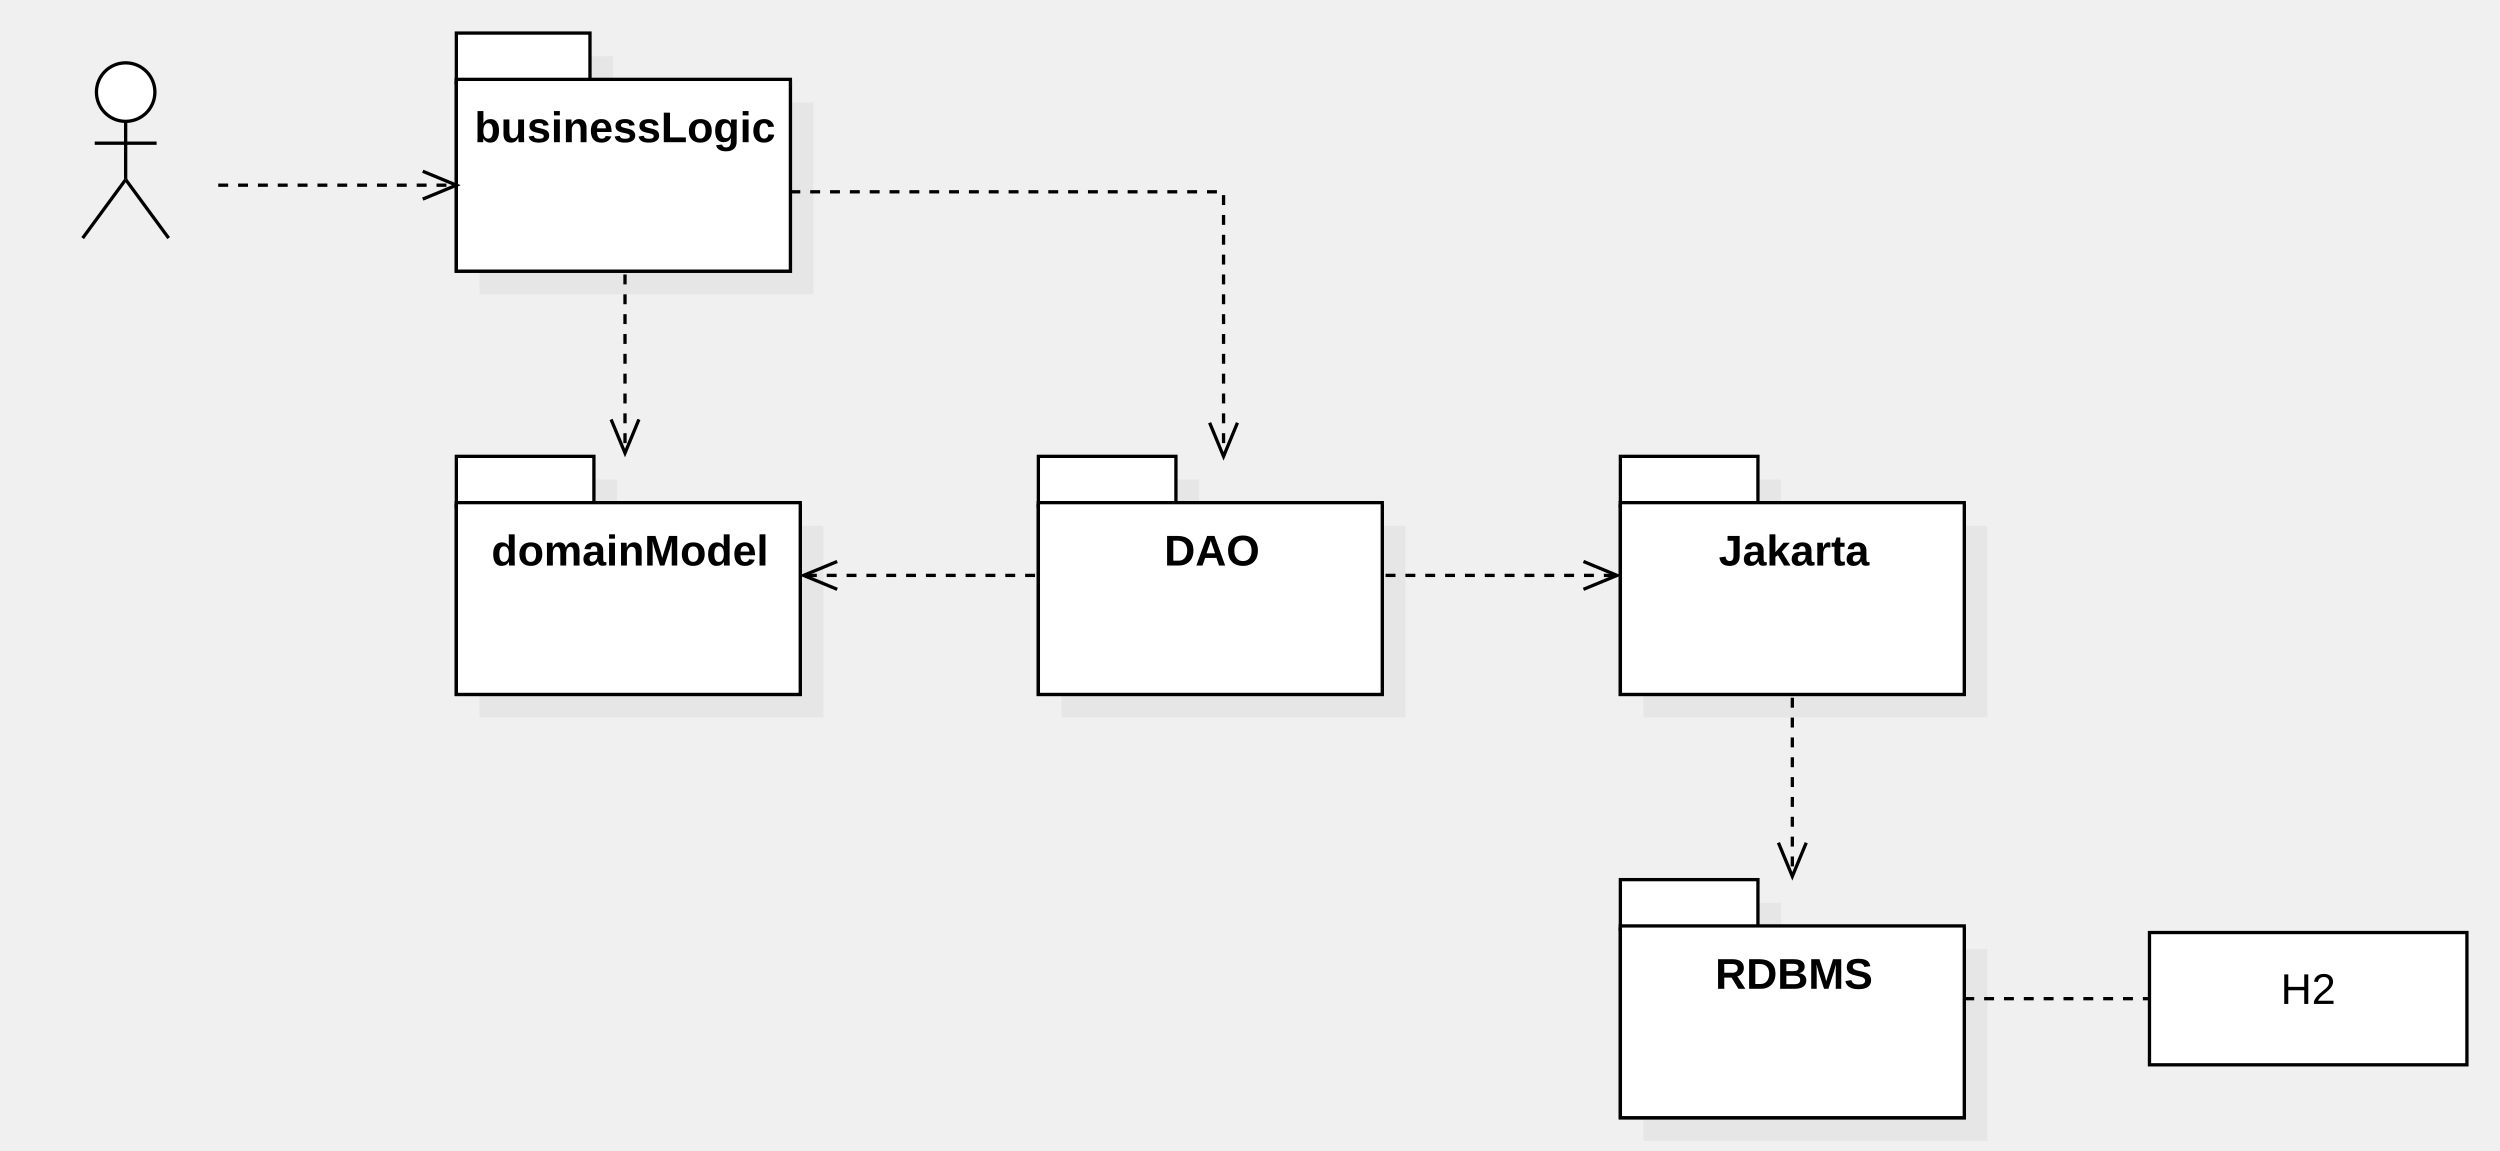
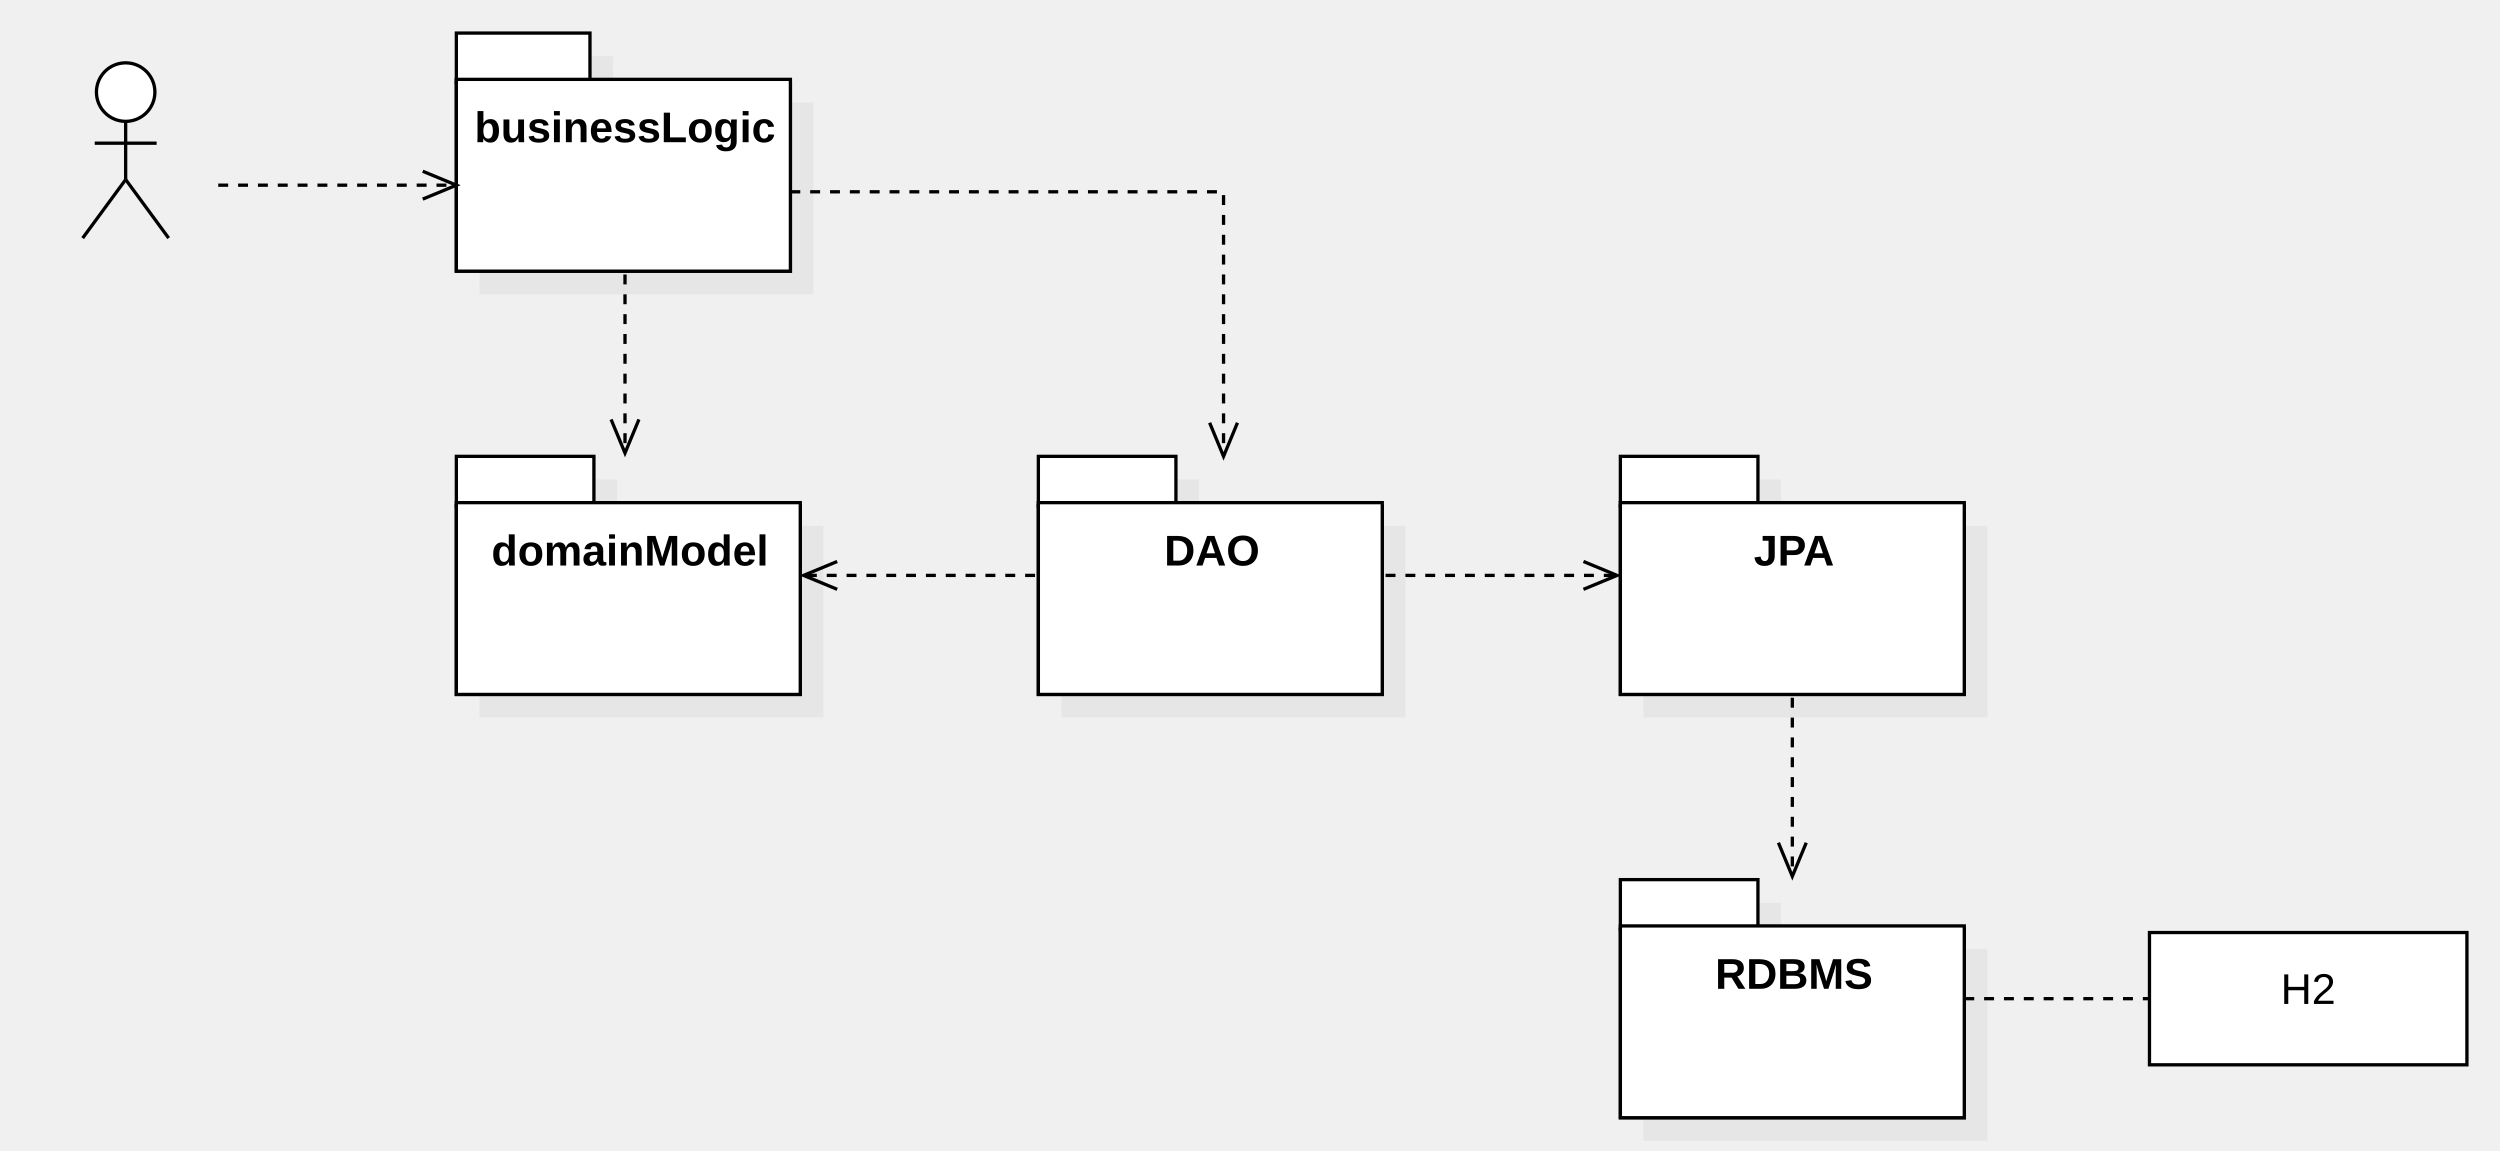
<svg xmlns="http://www.w3.org/2000/svg" height="348" version="1.1" width="756">
  <defs />
  <g>
    <g>
      <rect fill="#C0C0C0" fill-opacity="0.2" height="15" stroke="none" transform="matrix(1 0 0 1 -262 -310)" width="40.408" x="407" y="327" />
    </g>
    <g>
      <rect fill="#C0C0C0" fill-opacity="0.2" height="58" stroke="none" transform="matrix(1 0 0 1 -262 -310)" width="101.019" x="407" y="341" />
    </g>
    <g>
      <rect fill="#ffffff" height="57" stroke="none" transform="matrix(1 0 0 1 -262 -310)" width="101.019" x="400" y="335" />
    </g>
    <g>
      <path d=" M 138 25 L 239.019 25 L 239.019 82 L 138 82 L 138 25 Z Z" fill="none" paint-order="fill stroke markers" stroke="#000000" stroke-dasharray="" stroke-miterlimit="10" />
    </g>
    <g>
      <rect fill="#ffffff" height="15" stroke="none" transform="matrix(1 0 0 1 -262 -310)" width="40.408" x="400" y="320" />
    </g>
    <g>
      <path d=" M 138 10 L 178.408 10 L 178.408 25 L 138 25 L 138 10 Z Z" fill="none" paint-order="fill stroke markers" stroke="#000000" stroke-dasharray="" stroke-miterlimit="10" />
    </g>
    <g>
      <rect fill="#ffffff" height="58" stroke="none" transform="matrix(1 0 0 1 -262 -310)" width="101.019" x="400" y="334" />
    </g>
    <g>
      <path d=" M 138 24 L 239.019 24 L 239.019 82 L 138 82 L 138 24 Z Z" fill="none" paint-order="fill stroke markers" stroke="#000000" stroke-dasharray="" stroke-miterlimit="10" />
    </g>
    <g>
      <g>
        <path fill="none" stroke="none" />
        <text dominant-baseline="central" fill="#000000" font-family="Arial" font-size="13px" font-style="normal" font-weight="bold" stroke="none" text-anchor="middle" text-decoration="undefined" transform="matrix(1 0 0 1 -262 -310)" x="451.01" y="348.5">
                    businessLogic
                </text>
      </g>
    </g>
    <g>
      <rect fill="#C0C0C0" fill-opacity="0.2" height="15" stroke="none" transform="matrix(1 0 0 1 -262 -310)" width="41.6" x="407" y="455" />
    </g>
    <g>
      <rect fill="#C0C0C0" fill-opacity="0.2" height="58" stroke="none" transform="matrix(1 0 0 1 -262 -310)" width="104" x="407" y="469" />
    </g>
    <g>
      <rect fill="#ffffff" height="57" stroke="none" transform="matrix(1 0 0 1 -262 -310)" width="104" x="400" y="463" />
    </g>
    <g>
      <path d=" M 138 153 L 242 153 L 242 210 L 138 210 L 138 153 Z Z" fill="none" paint-order="fill stroke markers" stroke="#000000" stroke-dasharray="" stroke-miterlimit="10" />
    </g>
    <g>
      <rect fill="#ffffff" height="15" stroke="none" transform="matrix(1 0 0 1 -262 -310)" width="41.6" x="400" y="448" />
    </g>
    <g>
      <path d=" M 138 138 L 179.6 138 L 179.6 153 L 138 153 L 138 138 Z Z" fill="none" paint-order="fill stroke markers" stroke="#000000" stroke-dasharray="" stroke-miterlimit="10" />
    </g>
    <g>
      <rect fill="#ffffff" height="58" stroke="none" transform="matrix(1 0 0 1 -262 -310)" width="104" x="400" y="462" />
    </g>
    <g>
      <path d=" M 138 152 L 242 152 L 242 210 L 138 210 L 138 152 Z Z" fill="none" paint-order="fill stroke markers" stroke="#000000" stroke-dasharray="" stroke-miterlimit="10" />
    </g>
    <g>
      <g>
        <path fill="none" stroke="none" />
        <text dominant-baseline="central" fill="#000000" font-family="Arial" font-size="13px" font-style="normal" font-weight="bold" stroke="none" text-anchor="middle" text-decoration="undefined" transform="matrix(1 0 0 1 -262 -310)" x="452.5" y="476.5">domainModel
                </text>
      </g>
    </g>
    <g>
      <rect fill="#C0C0C0" fill-opacity="0.2" height="15" stroke="none" transform="matrix(1 0 0 1 -262 -310)" width="41.6" x="583" y="455" />
    </g>
    <g>
      <rect fill="#C0C0C0" fill-opacity="0.2" height="58" stroke="none" transform="matrix(1 0 0 1 -262 -310)" width="104" x="583" y="469" />
    </g>
    <g>
      <rect fill="#ffffff" height="57" stroke="none" transform="matrix(1 0 0 1 -262 -310)" width="104" x="576" y="463" />
    </g>
    <g>
      <path d=" M 314 153 L 418 153 L 418 210 L 314 210 L 314 153 Z Z" fill="none" paint-order="fill stroke markers" stroke="#000000" stroke-dasharray="" stroke-miterlimit="10" />
    </g>
    <g>
      <rect fill="#ffffff" height="15" stroke="none" transform="matrix(1 0 0 1 -262 -310)" width="41.6" x="576" y="448" />
    </g>
    <g>
      <path d=" M 314 138 L 355.6 138 L 355.6 153 L 314 153 L 314 138 Z Z" fill="none" paint-order="fill stroke markers" stroke="#000000" stroke-dasharray="" stroke-miterlimit="10" />
    </g>
    <g>
      <rect fill="#ffffff" height="58" stroke="none" transform="matrix(1 0 0 1 -262 -310)" width="104" x="576" y="462" />
    </g>
    <g>
      <path d=" M 314 152 L 418 152 L 418 210 L 314 210 L 314 152 Z Z" fill="none" paint-order="fill stroke markers" stroke="#000000" stroke-dasharray="" stroke-miterlimit="10" />
    </g>
    <g>
      <g>
        <path fill="none" stroke="none" />
        <text dominant-baseline="central" fill="#000000" font-family="Arial" font-size="13px" font-style="normal" font-weight="bold" stroke="none" text-anchor="middle" text-decoration="undefined" transform="matrix(1 0 0 1 -262 -310)" x="628.5" y="476.5">DAO
                </text>
      </g>
    </g>
    <g>
      <rect fill="#C0C0C0" fill-opacity="0.2" height="15" stroke="none" transform="matrix(1 0 0 1 -262 -310)" width="41.6" x="759" y="455" />
    </g>
    <g>
      <rect fill="#C0C0C0" fill-opacity="0.2" height="58" stroke="none" transform="matrix(1 0 0 1 -262 -310)" width="104" x="759" y="469" />
    </g>
    <g>
      <rect fill="#ffffff" height="57" stroke="none" transform="matrix(1 0 0 1 -262 -310)" width="104" x="752" y="463" />
    </g>
    <g>
      <path d=" M 490 153 L 594 153 L 594 210 L 490 210 L 490 153 Z Z" fill="none" paint-order="fill stroke markers" stroke="#000000" stroke-dasharray="" stroke-miterlimit="10" />
    </g>
    <g>
      <rect fill="#ffffff" height="15" stroke="none" transform="matrix(1 0 0 1 -262 -310)" width="41.6" x="752" y="448" />
    </g>
    <g>
      <path d=" M 490 138 L 531.6 138 L 531.6 153 L 490 153 L 490 138 Z Z" fill="none" paint-order="fill stroke markers" stroke="#000000" stroke-dasharray="" stroke-miterlimit="10" />
    </g>
    <g>
      <rect fill="#ffffff" height="58" stroke="none" transform="matrix(1 0 0 1 -262 -310)" width="104" x="752" y="462" />
    </g>
    <g>
      <path d=" M 490 152 L 594 152 L 594 210 L 490 210 L 490 152 Z Z" fill="none" paint-order="fill stroke markers" stroke="#000000" stroke-dasharray="" stroke-miterlimit="10" />
    </g>
    <g>
      <g>
        <path fill="none" stroke="none" />
-         <text dominant-baseline="central" fill="#000000" font-family="Arial" font-size="13px" font-style="normal" font-weight="bold" stroke="none" text-anchor="middle" text-decoration="undefined" transform="matrix(1 0 0 1 -262 -310)" x="804.5" y="476.5">Jakarta
+         <text dominant-baseline="central" fill="#000000" font-family="Arial" font-size="13px" font-style="normal" font-weight="bold" stroke="none" text-anchor="middle" text-decoration="undefined" transform="matrix(1 0 0 1 -262 -310)" x="804.5" y="476.5">JPA
                </text>
      </g>
    </g>
    <g>
      <rect fill="#C0C0C0" fill-opacity="0.2" height="15" stroke="none" transform="matrix(1 0 0 1 -262 -310)" width="41.6" x="759" y="583" />
    </g>
    <g>
      <rect fill="#C0C0C0" fill-opacity="0.2" height="58" stroke="none" transform="matrix(1 0 0 1 -262 -310)" width="104" x="759" y="597" />
    </g>
    <g>
      <rect fill="#ffffff" height="57" stroke="none" transform="matrix(1 0 0 1 -262 -310)" width="104" x="752" y="591" />
    </g>
    <g>
      <path d=" M 490 281 L 594 281 L 594 338 L 490 338 L 490 281 Z Z" fill="none" paint-order="fill stroke markers" stroke="#000000" stroke-dasharray="" stroke-miterlimit="10" />
    </g>
    <g>
      <rect fill="#ffffff" height="15" stroke="none" transform="matrix(1 0 0 1 -262 -310)" width="41.6" x="752" y="576" />
    </g>
    <g>
      <path d=" M 490 266 L 531.6 266 L 531.6 281 L 490 281 L 490 266 Z Z" fill="none" paint-order="fill stroke markers" stroke="#000000" stroke-dasharray="" stroke-miterlimit="10" />
    </g>
    <g>
      <rect fill="#ffffff" height="58" stroke="none" transform="matrix(1 0 0 1 -262 -310)" width="104" x="752" y="590" />
    </g>
    <g>
      <path d=" M 490 280 L 594 280 L 594 338 L 490 338 L 490 280 Z Z" fill="none" paint-order="fill stroke markers" stroke="#000000" stroke-dasharray="" stroke-miterlimit="10" />
    </g>
    <g>
      <g>
        <path fill="none" stroke="none" />
        <text dominant-baseline="central" fill="#000000" font-family="Arial" font-size="13px" font-style="normal" font-weight="bold" stroke="none" text-anchor="middle" text-decoration="undefined" transform="matrix(1 0 0 1 -262 -310)" x="804.5" y="604.5">RDBMS
                </text>
      </g>
    </g>
    <g>
      <rect fill="#ffffff" height="40" stroke="none" transform="matrix(1 0 0 1 -262 -310)" width="96" x="912" y="592" />
    </g>
    <g>
      <path d=" M 650 282 L 746 282 L 746 322 L 650 322 L 650 282 Z Z" fill="none" paint-order="fill stroke markers" stroke="#000000" stroke-dasharray="" stroke-miterlimit="10" />
    </g>
    <g>
      <g>
        <path fill="none" stroke="none" />
        <text dominant-baseline="text-before-edge" fill="#000000" font-family="Arial" font-size="13px" font-style="normal" font-weight="normal" stroke="none" text-anchor="middle" text-decoration="undefined" transform="matrix(1 0 0 1 -262 -310)" x="960" y="605">H2
                </text>
      </g>
    </g>
    <g>
      <path d=" M 189 83 L 189 137" fill="none" paint-order="fill stroke markers" stroke="#000000" stroke-dasharray="3" stroke-miterlimit="10" />
    </g>
    <g>
      <path d=" M 184.79 126.837 L 189 137 L 193.21 126.837" fill="none" paint-order="fill stroke markers" stroke="#000000" stroke-dasharray="" stroke-miterlimit="10" />
    </g>
    <g>
      <path d=" M 239 58 L 370 58 L 370 138" fill="none" paint-order="fill stroke markers" stroke="#000000" stroke-dasharray="3" stroke-miterlimit="10" />
    </g>
    <g>
      <path d=" M 365.79 127.837 L 370 138 L 374.21 127.837" fill="none" paint-order="fill stroke markers" stroke="#000000" stroke-dasharray="" stroke-miterlimit="10" />
    </g>
    <g>
      <path d=" M 313 174 L 243 174" fill="none" paint-order="fill stroke markers" stroke="#000000" stroke-dasharray="3" stroke-miterlimit="10" />
    </g>
    <g>
      <path d=" M 253.163 169.79 L 243 174 L 253.163 178.21" fill="none" paint-order="fill stroke markers" stroke="#000000" stroke-dasharray="" stroke-miterlimit="10" />
    </g>
    <g>
      <path d=" M 419 174 L 489 174" fill="none" paint-order="fill stroke markers" stroke="#000000" stroke-dasharray="3" stroke-miterlimit="10" />
    </g>
    <g>
      <path d=" M 478.837 178.21 L 489 174 L 478.837 169.79" fill="none" paint-order="fill stroke markers" stroke="#000000" stroke-dasharray="" stroke-miterlimit="10" />
    </g>
    <g>
      <path d=" M 542 211 L 542 265" fill="none" paint-order="fill stroke markers" stroke="#000000" stroke-dasharray="3" stroke-miterlimit="10" />
    </g>
    <g>
      <path d=" M 537.79 254.837 L 542 265 L 546.21 254.837" fill="none" paint-order="fill stroke markers" stroke="#000000" stroke-dasharray="" stroke-miterlimit="10" />
    </g>
    <g>
      <path d=" M 594 302 L 650 302" fill="none" paint-order="fill stroke markers" stroke="#000000" stroke-dasharray="3" stroke-miterlimit="10" />
    </g>
    <g>
      <path d=" M 29.16 27.85 C 29.16 22.962 33.118 19 38 19 C 42.882 19 46.84 22.962 46.84 27.85 C 46.84 32.738 42.882 36.7 38 36.7 C 33.118 36.7 29.16 32.738 29.16 27.85 Z" fill="#ffffff" paint-order="stroke fill markers" stroke="none" />
    </g>
    <g>
      <path d=" M 29.16 27.85 C 29.16 22.962 33.118 19 38 19 C 42.882 19 46.84 22.962 46.84 27.85 C 46.84 32.738 42.882 36.7 38 36.7 C 33.118 36.7 29.16 32.738 29.16 27.85 Z" fill="none" paint-order="fill stroke markers" stroke="#000000" stroke-dasharray="" stroke-miterlimit="10" />
    </g>
    <g>
      <path d=" M 38 36.7 L 38 54.3" fill="none" paint-order="fill stroke markers" stroke="#000000" stroke-dasharray="" stroke-miterlimit="10" />
    </g>
    <g>
      <path d=" M 28.64 43.3 L 47.36 43.3" fill="none" paint-order="fill stroke markers" stroke="#000000" stroke-dasharray="" stroke-miterlimit="10" />
    </g>
    <g>
      <path d=" M 38 54.3 L 25 72" fill="none" paint-order="fill stroke markers" stroke="#000000" stroke-dasharray="" stroke-miterlimit="10" />
    </g>
    <g>
      <path d=" M 38 54.3 L 51 72" fill="none" paint-order="fill stroke markers" stroke="#000000" stroke-dasharray="" stroke-miterlimit="10" />
    </g>
    <g>
      <g>
        <path fill="none" stroke="none" />
        <text dominant-baseline="central" fill="#000000" font-family="Arial" font-size="13px" font-style="normal" font-weight="bold" stroke="none" text-anchor="middle" text-decoration="undefined" transform="matrix(1 0 0 1 -262 -310)" x="300.5" y="396.5" />
      </g>
    </g>
    <g>
      <path d=" M 66 56 L 138 56" fill="none" paint-order="fill stroke markers" stroke="#000000" stroke-dasharray="3" stroke-miterlimit="10" />
    </g>
    <g>
      <path d=" M 127.837 60.21 L 138 56 L 127.837 51.79" fill="none" paint-order="fill stroke markers" stroke="#000000" stroke-dasharray="" stroke-miterlimit="10" />
    </g>
  </g>
</svg>
